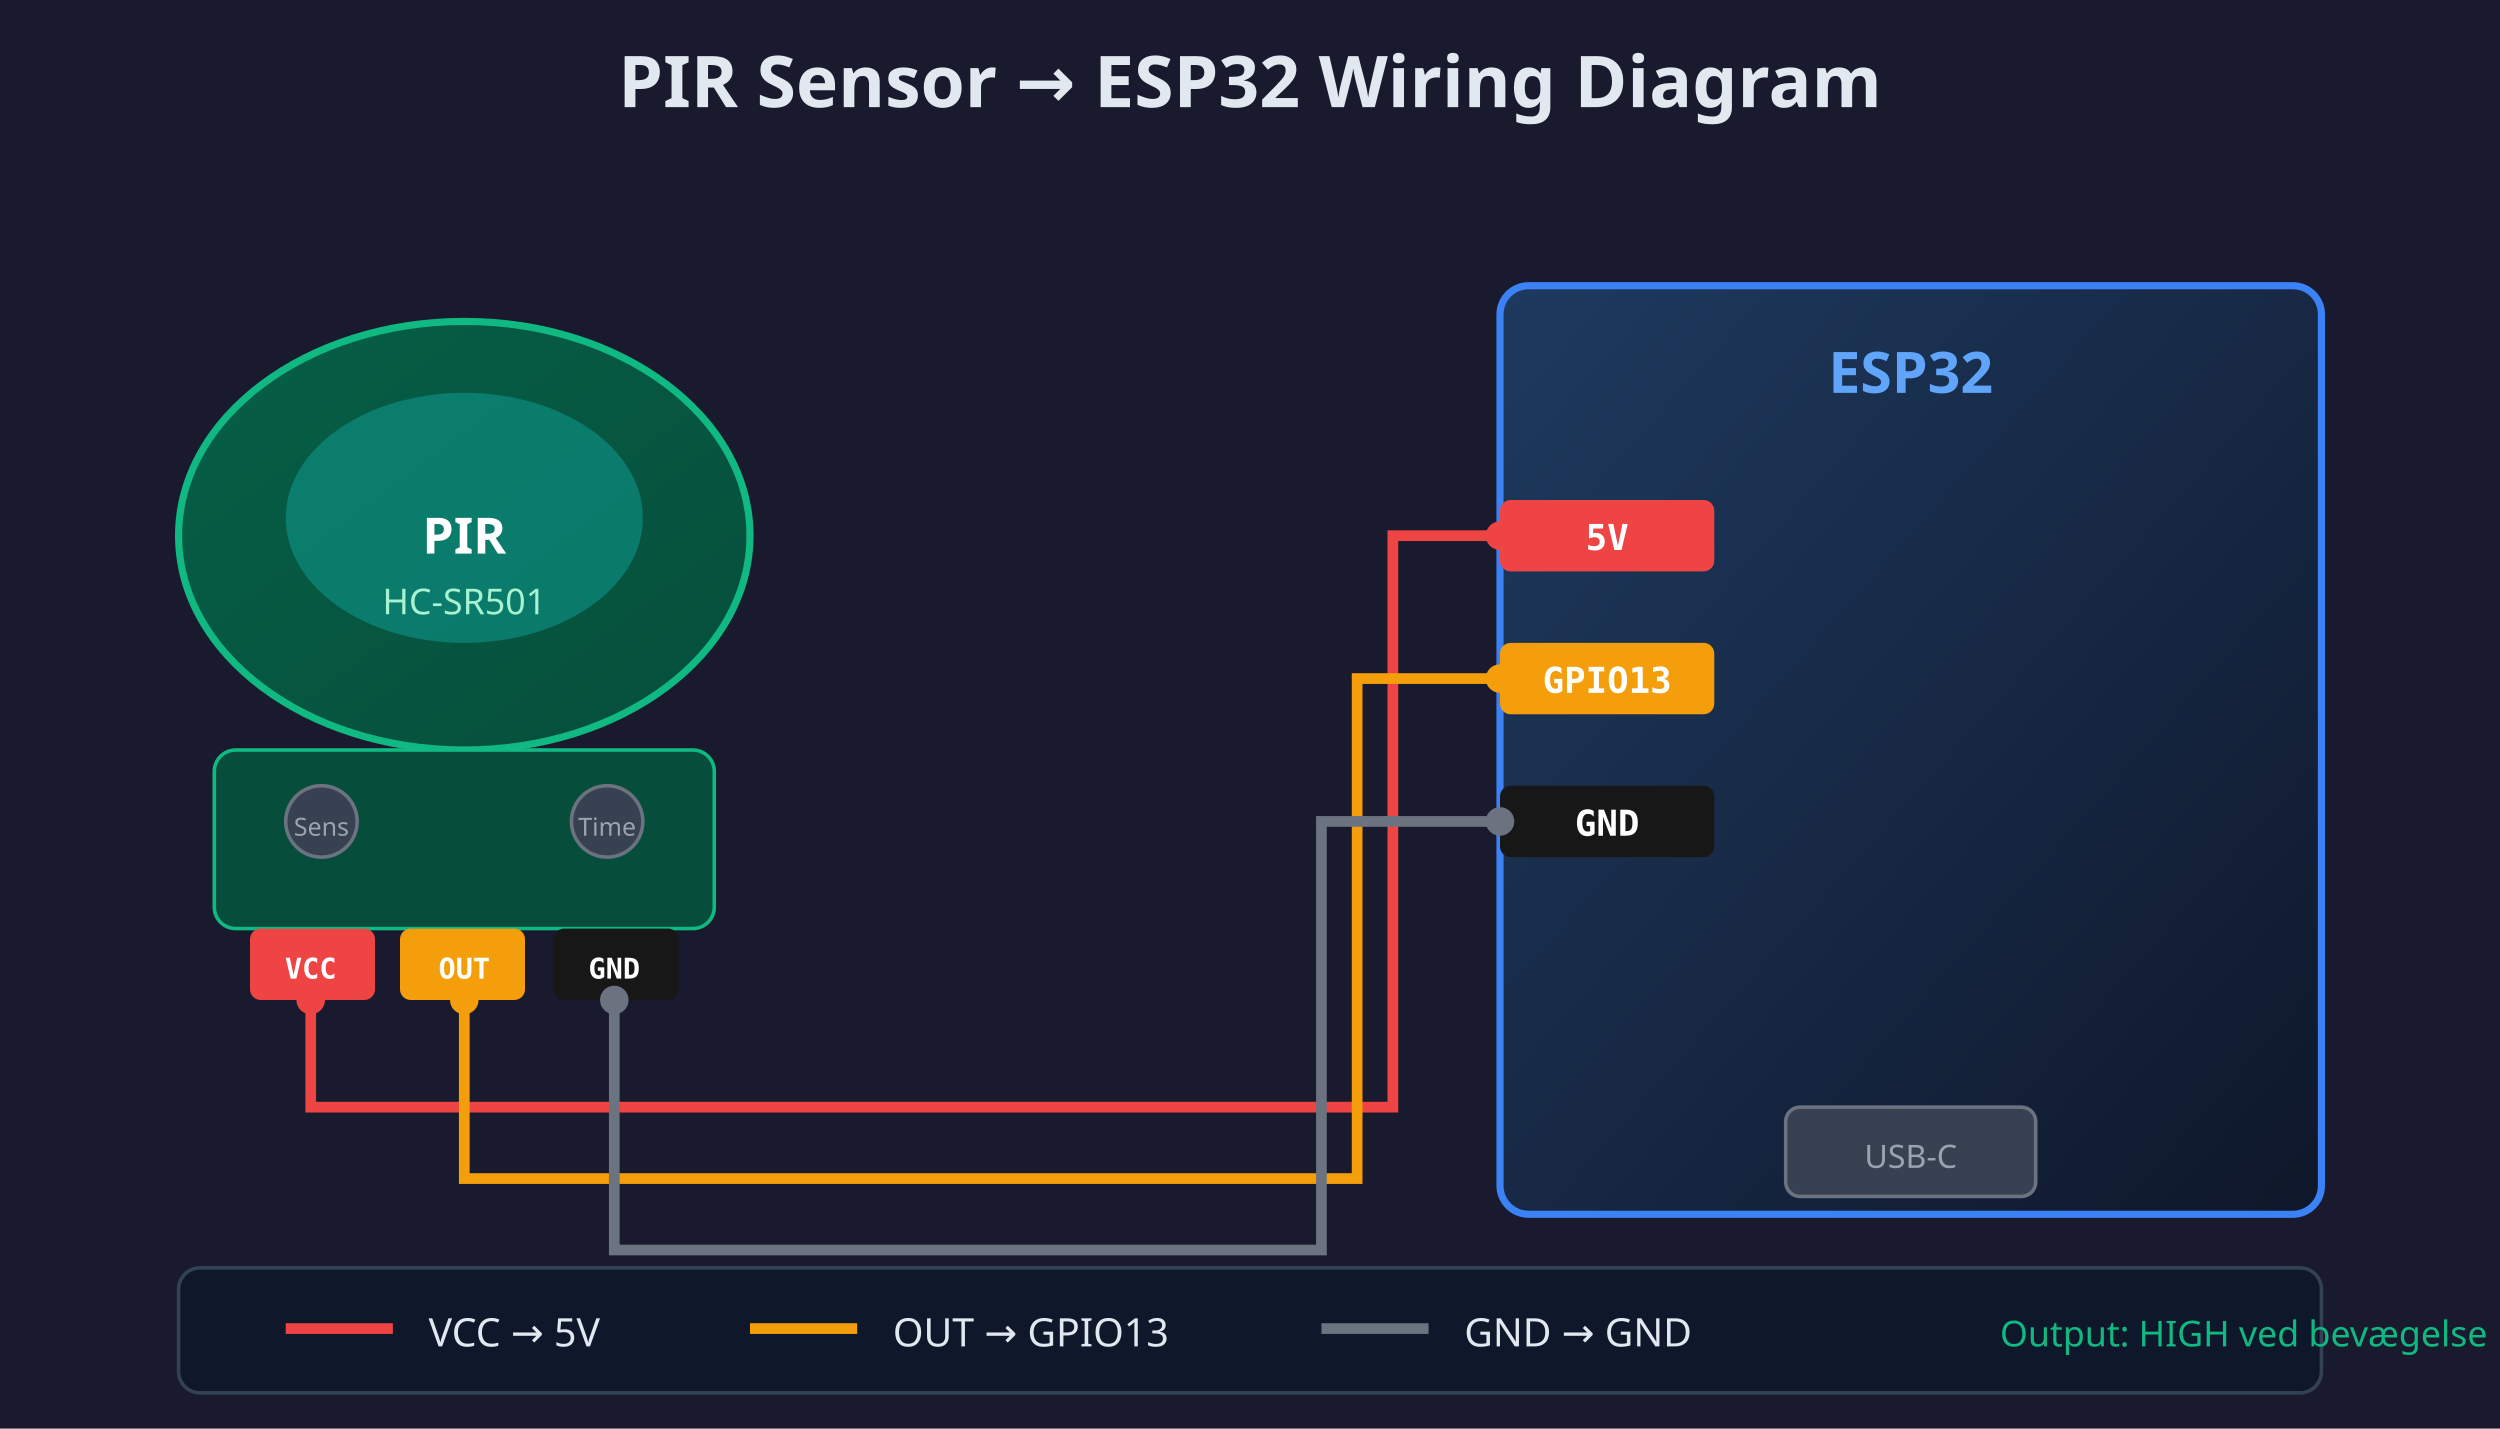
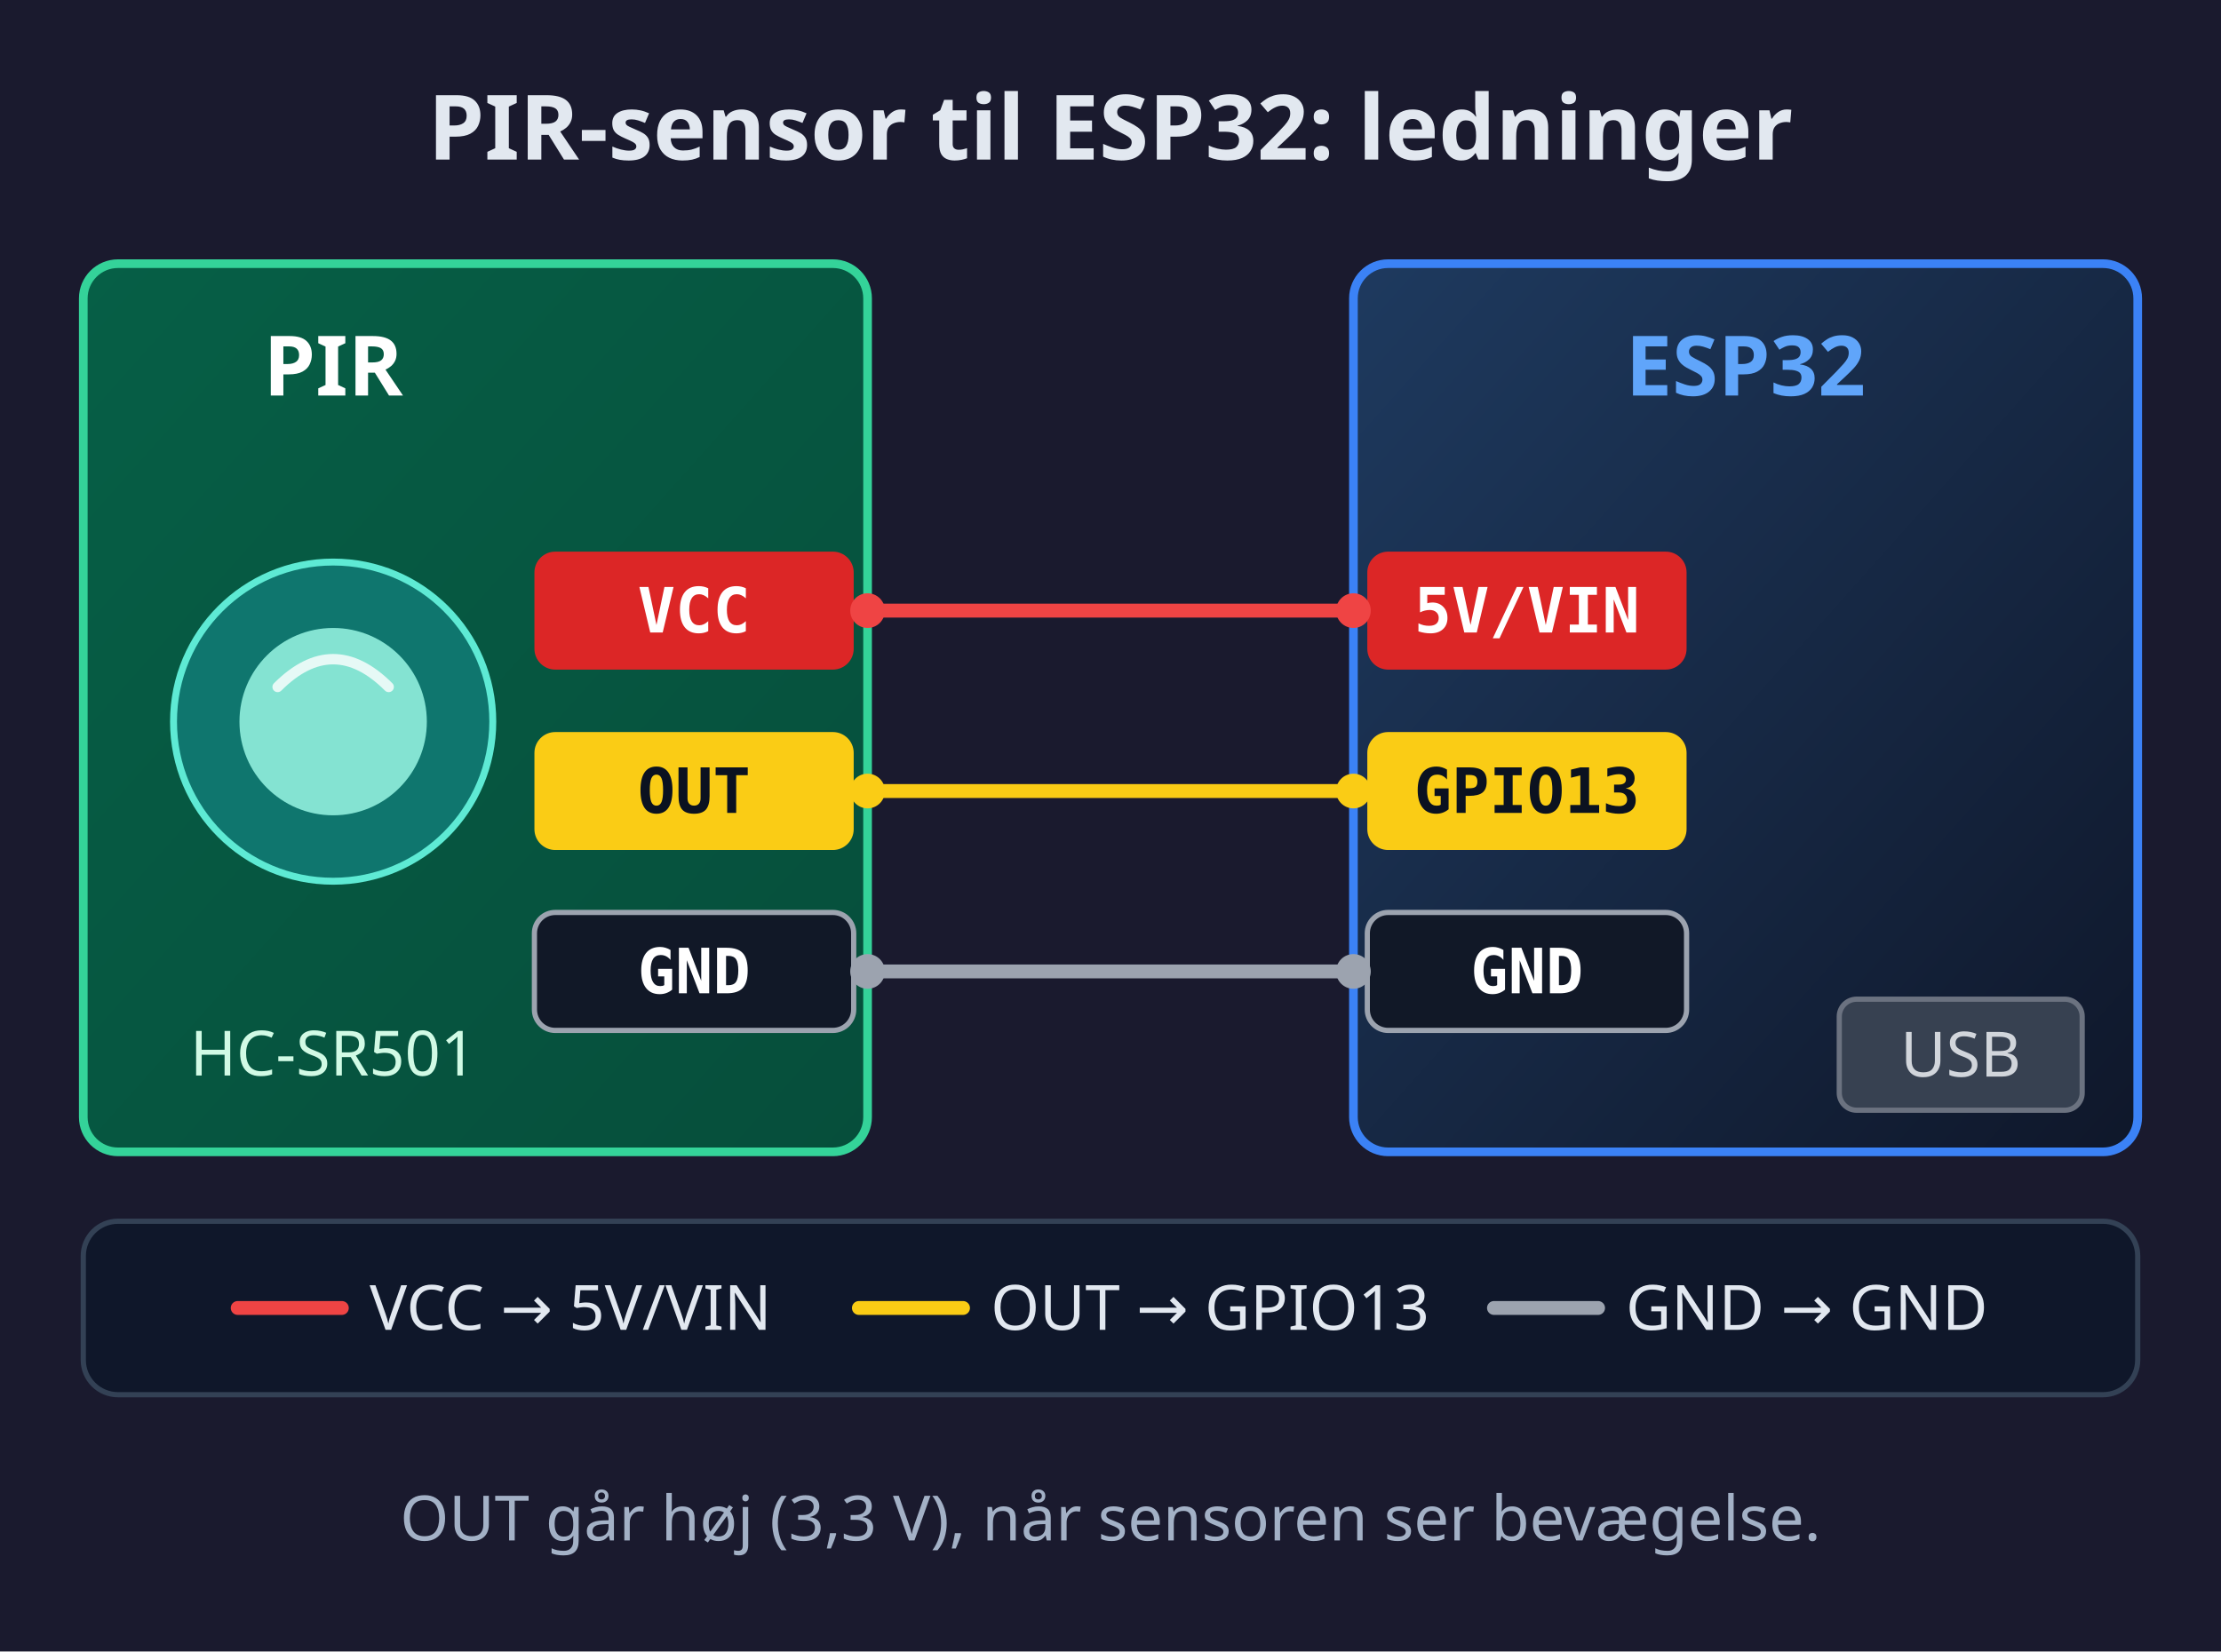
- <svg xmlns="http://www.w3.org/2000/svg" viewBox="0 0 700 400">
+ <svg xmlns="http://www.w3.org/2000/svg" viewBox="0 0 640 476" role="img" lang="da" font-family="system-ui, sans-serif">
  <defs>
-     <linearGradient id="esp32Grad" x1="0%" y1="0%" x2="100%" y2="100%">
-       <stop offset="0%" style="stop-color:#1e3a5f;stop-opacity:1" />
-       <stop offset="100%" style="stop-color:#0f172a;stop-opacity:1" />
+     <linearGradient id="sensor" x1="0" y1="0" x2="1" y2="1">
+       <stop offset="0" stop-color="#065f46" />
+       <stop offset="1" stop-color="#064e3b" />
    </linearGradient>
-     <linearGradient id="pirGrad" x1="0%" y1="0%" x2="100%" y2="100%">
-       <stop offset="0%" style="stop-color:#065f46;stop-opacity:1" />
-       <stop offset="100%" style="stop-color:#064e3b;stop-opacity:1" />
+     <linearGradient id="esp" x1="0" y1="0" x2="1" y2="1">
+       <stop offset="0" stop-color="#1e3a5f" />
+       <stop offset="1" stop-color="#0f172a" />
    </linearGradient>
  </defs>
-   <rect width="700" height="400" fill="#1a1a2e" />
-   <text x="350" y="30" text-anchor="middle" fill="#e2e8f0" font-family="system-ui, sans-serif" font-size="20" font-weight="bold">PIR Sensor → ESP32 Wiring Diagram</text>
-   <rect x="420" y="80" width="230" height="260" rx="8" fill="url(#esp32Grad)" stroke="#3b82f6" stroke-width="2" />
-   <text x="535" y="110" text-anchor="middle" fill="#60a5fa" font-family="system-ui, sans-serif" font-size="16" font-weight="bold">ESP32</text>
-   <rect x="420" y="140" width="60" height="20" rx="3" fill="#ef4444" />
-   <text x="450" y="154" text-anchor="middle" fill="white" font-family="monospace" font-size="10" font-weight="bold">5V</text>
-   <rect x="420" y="180" width="60" height="20" rx="3" fill="#f59e0b" />
-   <text x="450" y="194" text-anchor="middle" fill="white" font-family="monospace" font-size="10" font-weight="bold">GPIO13</text>
-   <rect x="420" y="220" width="60" height="20" rx="3" fill="#171717" />
-   <text x="450" y="234" text-anchor="middle" fill="white" font-family="monospace" font-size="10" font-weight="bold">GND</text>
-   <rect x="500" y="310" width="70" height="25" rx="4" fill="#374151" stroke="#6b7280" stroke-width="1" />
-   <text x="535" y="327" text-anchor="middle" fill="#9ca3af" font-family="system-ui, sans-serif" font-size="9">USB-C</text>
-   <ellipse cx="130" cy="150" rx="80" ry="60" fill="url(#pirGrad)" stroke="#10b981" stroke-width="2" />
-   <ellipse cx="130" cy="145" rx="50" ry="35" fill="#0d9488" opacity="0.6" />
-   <text x="130" y="155" text-anchor="middle" fill="white" font-family="system-ui, sans-serif" font-size="14" font-weight="bold">PIR</text>
-   <text x="130" y="172" text-anchor="middle" fill="#a7f3d0" font-family="system-ui, sans-serif" font-size="10">HC-SR501</text>
-   <rect x="60" y="210" width="140" height="50" rx="6" fill="#064e3b" stroke="#10b981" stroke-width="1" />
-   <rect x="70" y="260" width="35" height="20" rx="3" fill="#ef4444" />
-   <text x="87" y="274" text-anchor="middle" fill="white" font-family="monospace" font-size="8" font-weight="bold">VCC</text>
-   <rect x="112" y="260" width="35" height="20" rx="3" fill="#f59e0b" />
-   <text x="130" y="274" text-anchor="middle" fill="white" font-family="monospace" font-size="8" font-weight="bold">OUT</text>
-   <rect x="155" y="260" width="35" height="20" rx="3" fill="#171717" />
-   <text x="172" y="274" text-anchor="middle" fill="white" font-family="monospace" font-size="8" font-weight="bold">GND</text>
-   <circle cx="90" cy="230" r="10" fill="#374151" stroke="#6b7280" stroke-width="1" />
-   <text x="90" y="234" text-anchor="middle" fill="#9ca3af" font-family="system-ui, sans-serif" font-size="7">Sens</text>
-   <circle cx="170" cy="230" r="10" fill="#374151" stroke="#6b7280" stroke-width="1" />
-   <text x="170" y="234" text-anchor="middle" fill="#9ca3af" font-family="system-ui, sans-serif" font-size="7">Time</text>
-   <path d="M 87 280 L 87 310 L 390 310 L 390 150 L 420 150" stroke="#ef4444" stroke-width="3" fill="none" stroke-linecap="round" />
-   <circle cx="87" cy="280" r="4" fill="#ef4444" />
-   <circle cx="420" cy="150" r="4" fill="#ef4444" />
-   <path d="M 130 280 L 130 330 L 380 330 L 380 190 L 420 190" stroke="#f59e0b" stroke-width="3" fill="none" stroke-linecap="round" />
-   <circle cx="130" cy="280" r="4" fill="#f59e0b" />
-   <circle cx="420" cy="190" r="4" fill="#f59e0b" />
-   <path d="M 172 280 L 172 350 L 370 350 L 370 230 L 420 230" stroke="#6b7280" stroke-width="3" fill="none" stroke-linecap="round" />
-   <circle cx="172" cy="280" r="4" fill="#6b7280" />
-   <circle cx="420" cy="230" r="4" fill="#6b7280" />
-   <rect x="50" y="355" width="600" height="35" rx="6" fill="#0f172a" stroke="#334155" stroke-width="1" />
-   <line x1="80" y1="372" x2="110" y2="372" stroke="#ef4444" stroke-width="3" />
-   <text x="120" y="377" fill="#e2e8f0" font-family="system-ui, sans-serif" font-size="11">VCC → 5V</text>
-   <line x1="210" y1="372" x2="240" y2="372" stroke="#f59e0b" stroke-width="3" />
-   <text x="250" y="377" fill="#e2e8f0" font-family="system-ui, sans-serif" font-size="11">OUT → GPIO13</text>
-   <line x1="370" y1="372" x2="400" y2="372" stroke="#6b7280" stroke-width="3" />
-   <text x="410" y="377" fill="#e2e8f0" font-family="system-ui, sans-serif" font-size="11">GND → GND</text>
-   <text x="560" y="377" fill="#10b981" font-family="system-ui, sans-serif" font-size="10">Output: HIGH ved bevægelse</text>
+   <rect x="0" y="0" width="640" height="476" fill="#1a1a2e" />
+   <text x="320" y="46" font-size="26" fill="#e2e8f0" text-anchor="middle" font-weight="700">PIR-sensor til ESP32: ledninger</text>
+   <rect x="24" y="76" width="226" height="256" rx="10" fill="url(#sensor)" stroke="#34d399" stroke-width="2.5" />
+   <text x="96" y="114" font-size="24" fill="#ffffff" text-anchor="middle" font-weight="700">PIR</text>
+   <circle cx="96" cy="208" r="46" fill="#0f766e" stroke="#5eead4" stroke-width="2" />
+   <circle cx="96" cy="208" r="27" fill="#99f6e4" opacity="0.85" />
+   <path d="M80 198Q96 182 112 198" fill="none" stroke="#ffffff" stroke-width="3" stroke-linecap="round" stroke-linejoin="round" opacity="0.8" />
+   <rect x="154" y="159" width="92" height="34" rx="6" fill="#dc2626" />
+   <text x="200" y="182.3" font-size="18" fill="#ffffff" text-anchor="middle" font-weight="700" font-family="ui-monospace, Menlo, Consolas, monospace">VCC</text>
+   <rect x="154" y="211" width="92" height="34" rx="6" fill="#facc15" />
+   <text x="200" y="234.3" font-size="18" fill="#0b1220" text-anchor="middle" font-weight="700" font-family="ui-monospace, Menlo, Consolas, monospace">OUT</text>
+   <rect x="154" y="263" width="92" height="34" rx="6" fill="#111827" stroke="#9ca3af" stroke-width="1.5" />
+   <text x="200" y="286.3" font-size="18" fill="#ffffff" text-anchor="middle" font-weight="700" font-family="ui-monospace, Menlo, Consolas, monospace">GND</text>
+   <rect x="390" y="76" width="226" height="256" rx="10" fill="url(#esp)" stroke="#3b82f6" stroke-width="2.5" />
+   <text x="503" y="114" font-size="24" fill="#60a5fa" text-anchor="middle" font-weight="700">ESP32</text>
+   <rect x="394" y="159" width="92" height="34" rx="6" fill="#dc2626" />
+   <text x="440" y="182.3" font-size="18" fill="#ffffff" text-anchor="middle" font-weight="700" font-family="ui-monospace, Menlo, Consolas, monospace">5V/VIN</text>
+   <rect x="394" y="211" width="92" height="34" rx="6" fill="#facc15" />
+   <text x="440" y="234.3" font-size="18" fill="#0b1220" text-anchor="middle" font-weight="700" font-family="ui-monospace, Menlo, Consolas, monospace">GPIO13</text>
+   <rect x="394" y="263" width="92" height="34" rx="6" fill="#111827" stroke="#9ca3af" stroke-width="1.5" />
+   <text x="440" y="286.3" font-size="18" fill="#ffffff" text-anchor="middle" font-weight="700" font-family="ui-monospace, Menlo, Consolas, monospace">GND</text>
+   <rect x="530" y="288" width="70" height="32" rx="5" fill="#374151" stroke="#6b7280" stroke-width="1.5" />
+   <text x="565" y="310.3" font-size="18" fill="#d1d5db" text-anchor="middle">USB</text>
+   <path d="M250 176L390 176" fill="none" stroke="#ef4444" stroke-width="4" stroke-linecap="round" stroke-linejoin="round" />
+   <circle cx="250" cy="176" r="5" fill="#ef4444" />
+   <circle cx="390" cy="176" r="5" fill="#ef4444" />
+   <path d="M250 228L390 228" fill="none" stroke="#facc15" stroke-width="4" stroke-linecap="round" stroke-linejoin="round" />
+   <circle cx="250" cy="228" r="5" fill="#facc15" />
+   <circle cx="390" cy="228" r="5" fill="#facc15" />
+   <path d="M250 280L390 280" fill="none" stroke="#9ca3af" stroke-width="4" stroke-linecap="round" stroke-linejoin="round" />
+   <circle cx="250" cy="280" r="5" fill="#9ca3af" />
+   <circle cx="390" cy="280" r="5" fill="#9ca3af" />
+   <text x="96" y="310" font-size="18" fill="#d1fae5" text-anchor="middle">HC-SR501</text>
+   <rect x="24" y="352" width="592" height="50" rx="10" fill="#0f172a" stroke="#334155" stroke-width="1.5" />
+   <path d="M68.5 377L98.5 377" fill="none" stroke="#ef4444" stroke-width="4" stroke-linecap="round" stroke-linejoin="round" />
+   <text x="106.5" y="383.3" font-size="18" fill="#e2e8f0">VCC → 5V/VIN</text>
+   <path d="M247.5 377L277.5 377" fill="none" stroke="#facc15" stroke-width="4" stroke-linecap="round" stroke-linejoin="round" />
+   <text x="285.5" y="383.3" font-size="18" fill="#e2e8f0">OUT → GPIO13</text>
+   <path d="M430.5 377L460.5 377" fill="none" stroke="#9ca3af" stroke-width="4" stroke-linecap="round" stroke-linejoin="round" />
+   <text x="468.5" y="383.3" font-size="18" fill="#e2e8f0">GND → GND</text>
+   <text x="320" y="444" font-size="18" fill="#a3b1c6" text-anchor="middle">OUT går høj (3,3 V), når sensoren ser bevægelse.</text>
</svg>
